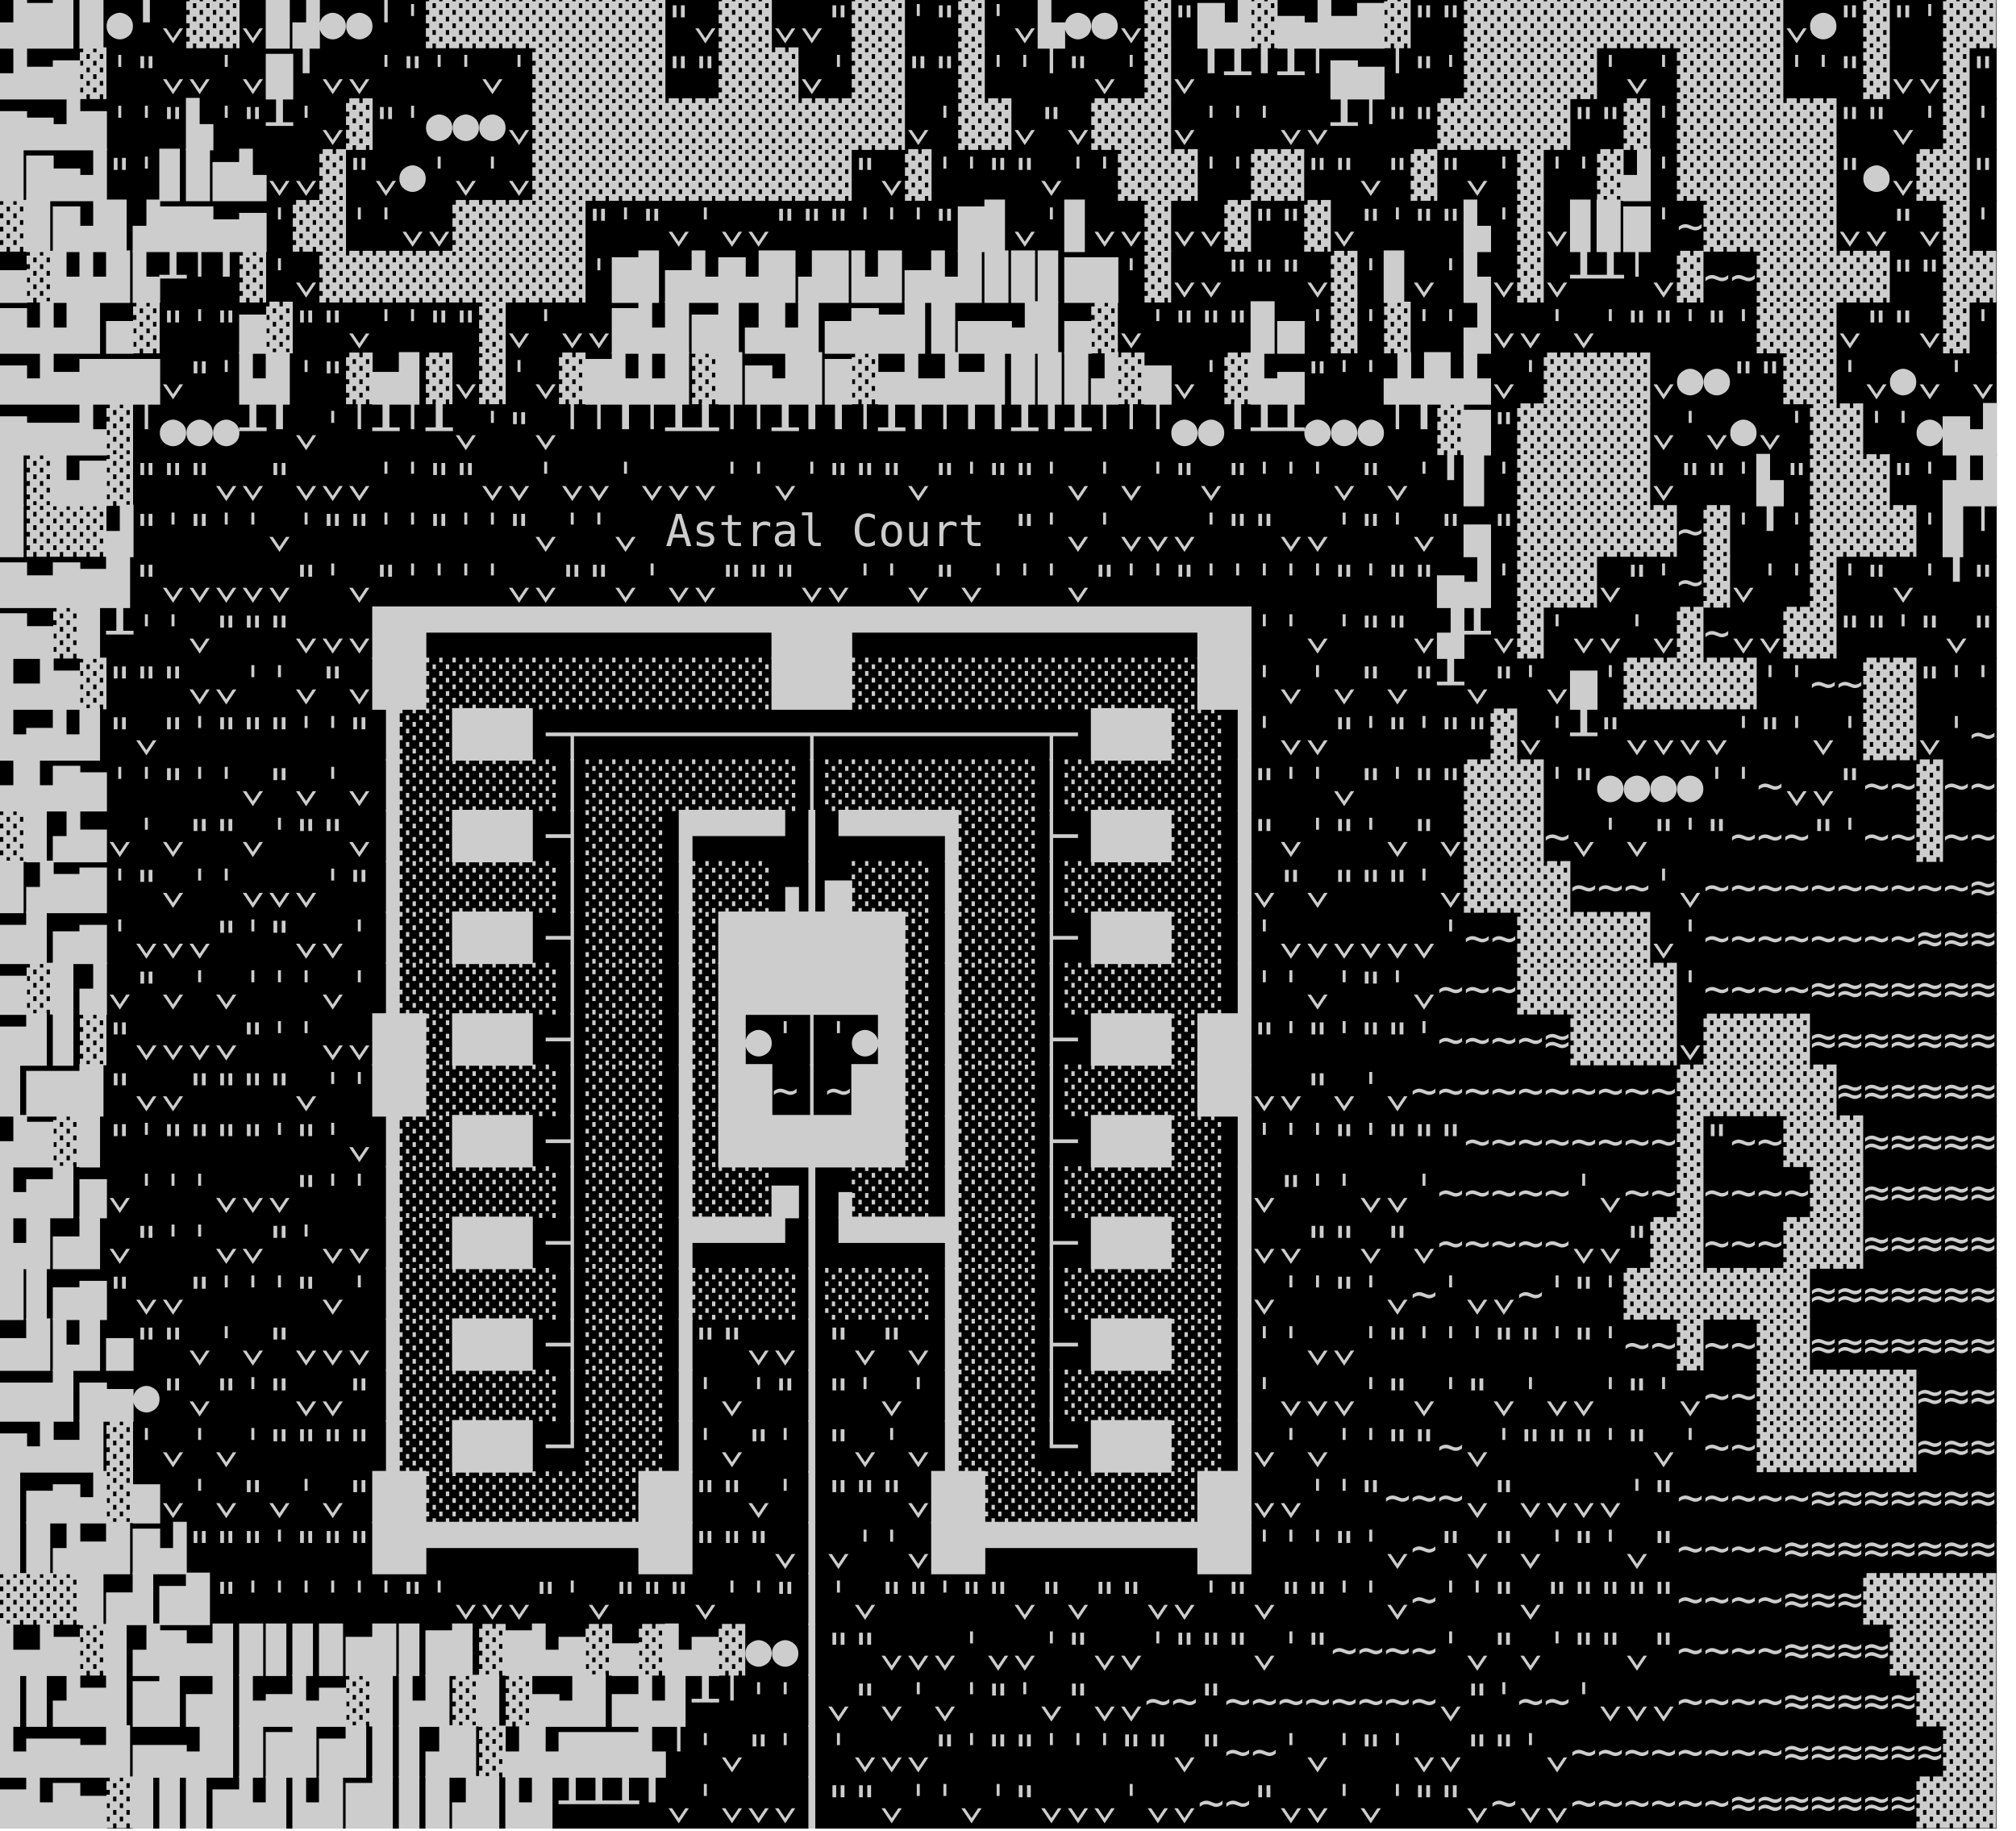
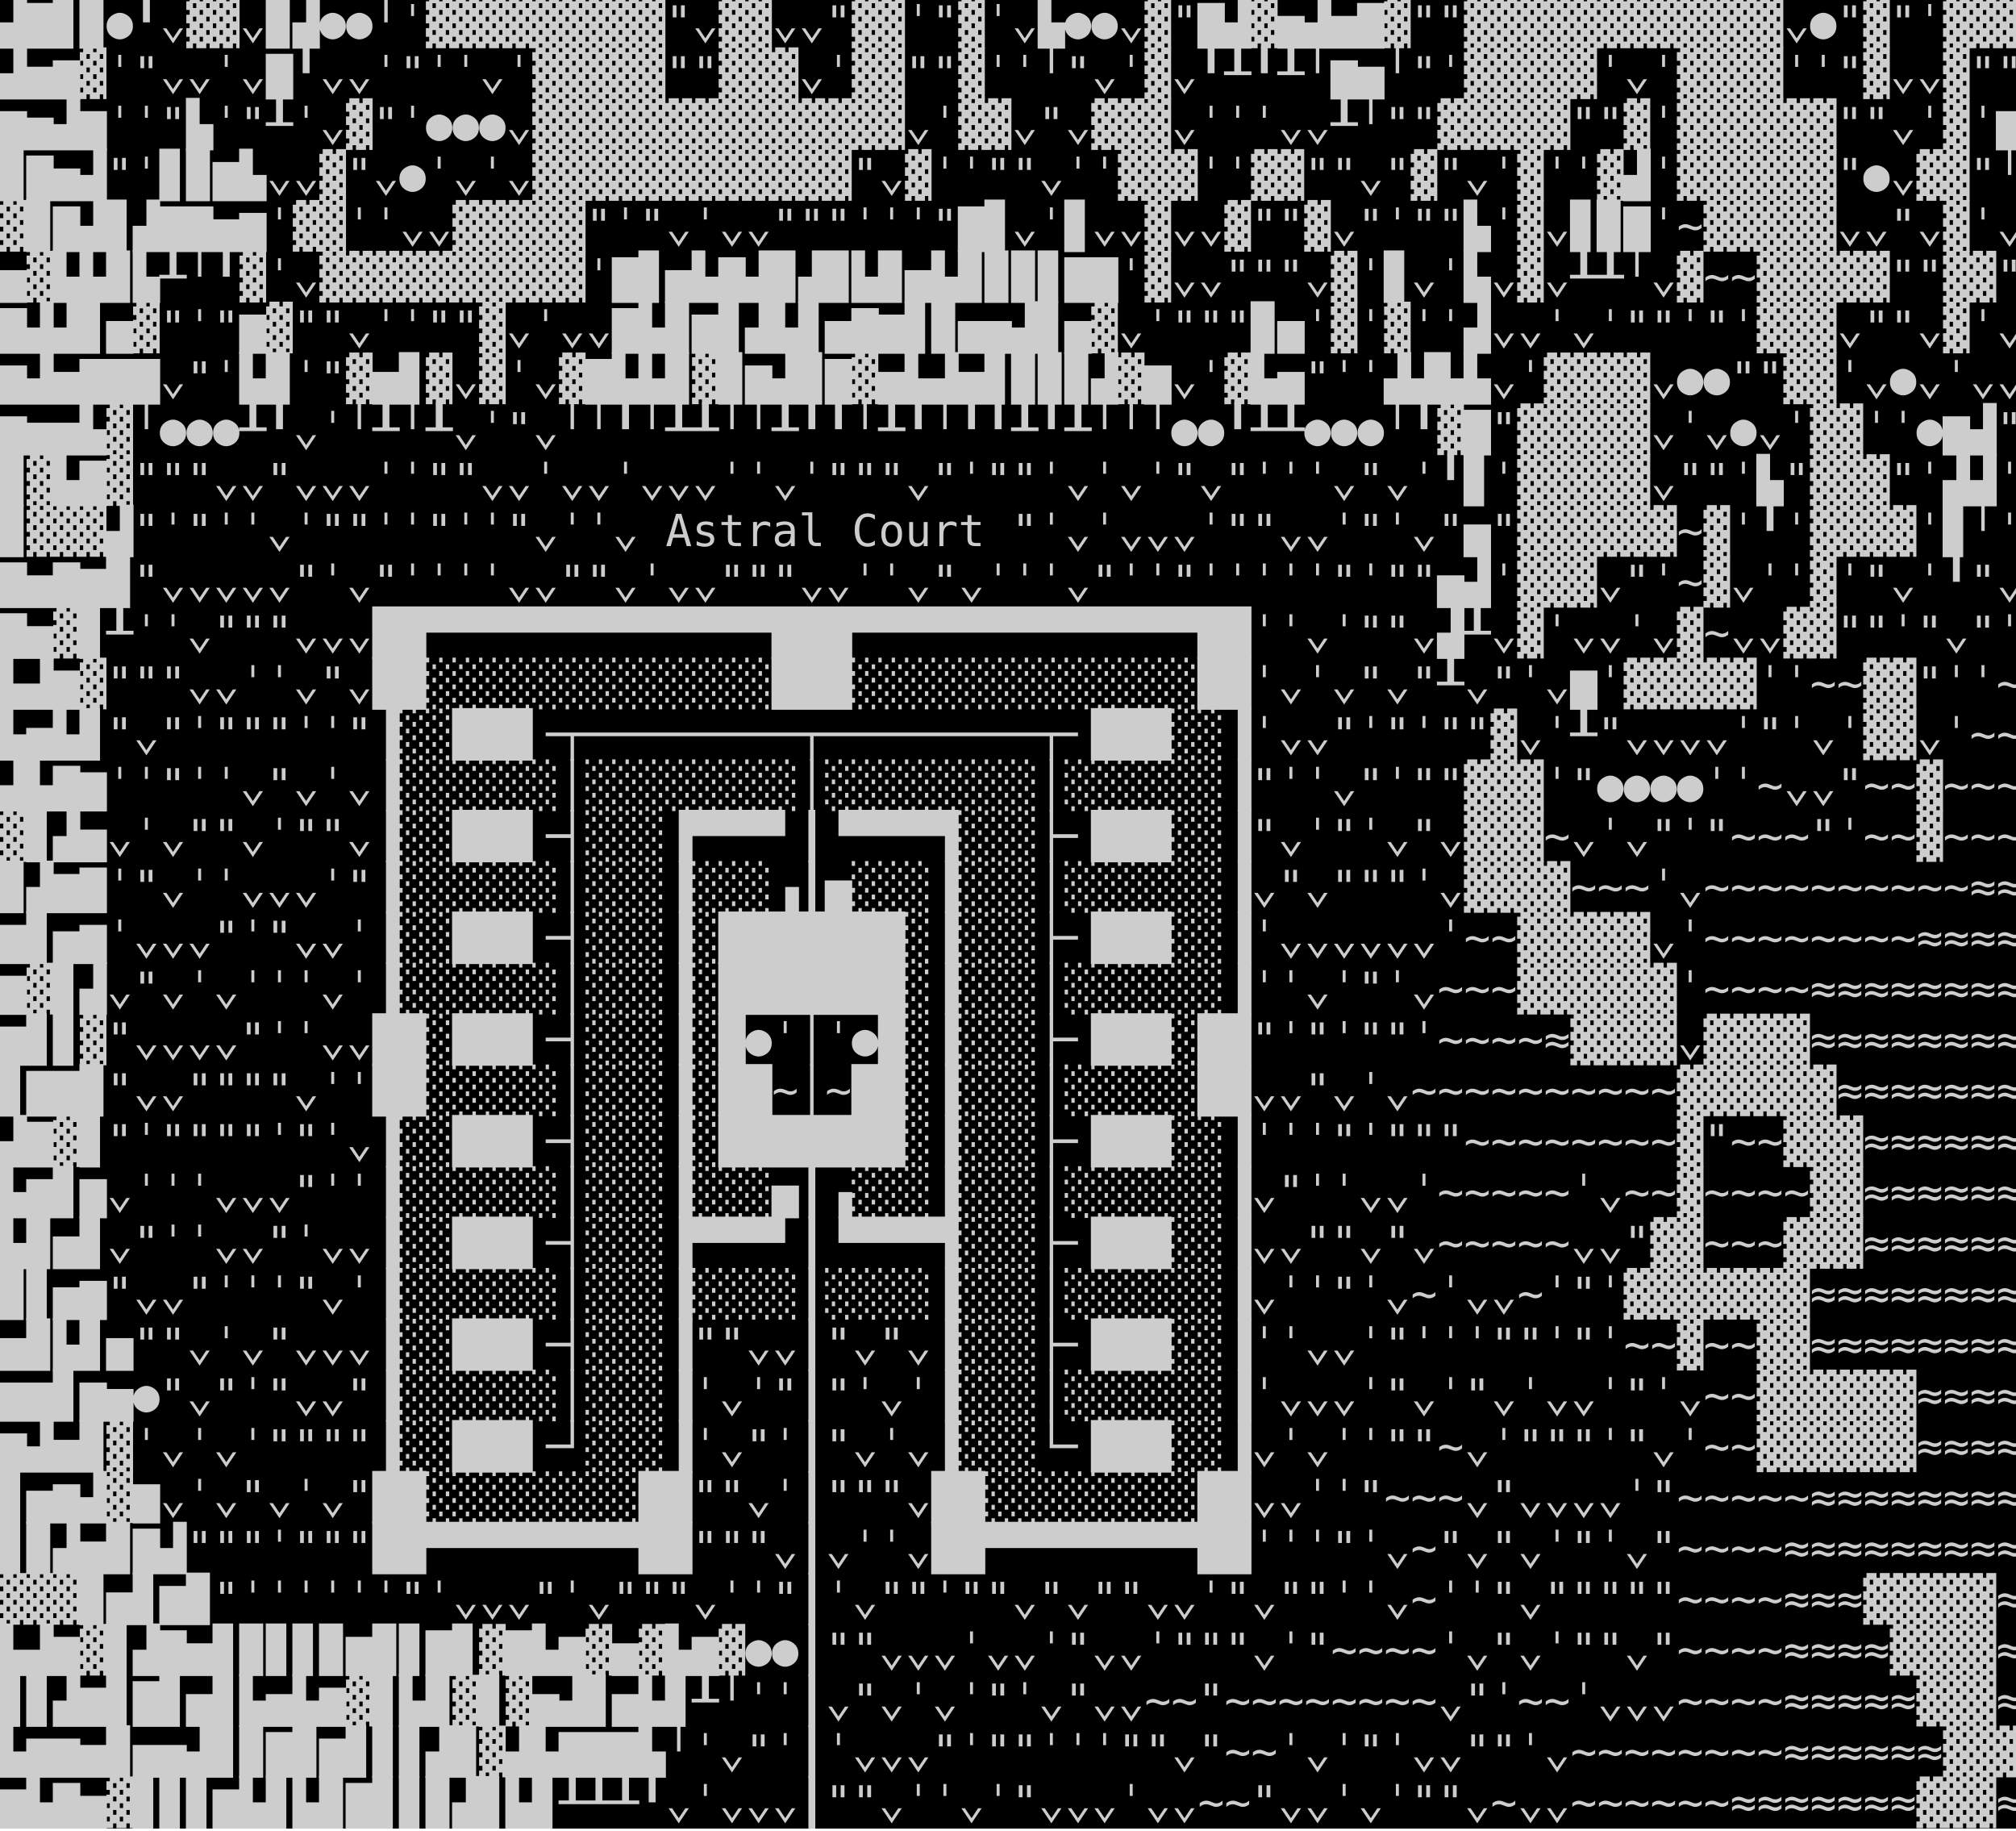
<svg xmlns="http://www.w3.org/2000/svg" version="1.1" width="456.0px" height="414.0px" viewBox="0 0 456.0 414.0" style="letter-spacing:0em;font-size:10px;font-family:'DejaVu Sans Mono';stroke:none">
-   <text y="8.5" x="0.0" style="fill:#000000">███████████████████████████████████████████████████████████████████████████</text>
- █<text y="20.0" x="0.0" style="fill:#000000">███████████████████████████████████████████████████████████████████████████</text>
- █<text y="31.5" x="0.0" style="fill:#000000">███████████████████████████████████████████████████████████████████████████</text>
- █<text y="43.0" x="0.0" style="fill:#000000">███████████████████████████████████████████████████████████████████████████</text>
- █<text y="54.5" x="0.0" style="fill:#000000">███████████████████████████████████████████████████████████████████████████</text>
- █<text y="66.0" x="0.0" style="fill:#000000">███████████████████████████████████████████████████████████████████████████</text>
- █<text y="77.5" x="0.0" style="fill:#000000">███████████████████████████████████████████████████████████████████████████</text>
- █<text y="89.0" x="0.0" style="fill:#000000">███████████████████████████████████████████████████████████████████████████</text>
- █<text y="100.5" x="0.0" style="fill:#000000">███████████████████████████████████████████████████████████████████████████</text>
- █<text y="112.0" x="0.0" style="fill:#000000">███████████████████████████████████████████████████████████████████████████</text>
- █<text y="123.5" x="0.0" style="fill:#000000">███████████████████████████████████████████████████████████████████████████</text>
- █<text y="135.0" x="0.0" style="fill:#000000">███████████████████████████████████████████████████████████████████████████</text>
- █<text y="146.5" x="0.0" style="fill:#000000">███████████████████████████████████████████████████████████████████████████</text>
- █<text y="158.0" x="0.0" style="fill:#000000">███████████████████████████████████████████████████████████████████████████</text>
- █<text y="169.5" x="0.0" style="fill:#000000">███████████████████████████████████████████████████████████████████████████</text>
- █<text y="181.0" x="0.0" style="fill:#000000">███████████████████████████████████████████████████████████████████████████</text>
- █<text y="192.5" x="0.0" style="fill:#000000">███████████████████████████████████████████████████████████████████████████</text>
- █<text y="204.0" x="0.0" style="fill:#000000">███████████████████████████████████████████████████████████████████████████</text>
- █<text y="215.5" x="0.0" style="fill:#000000">███████████████████████████████████████████████████████████████████████████</text>
- █<text y="227.0" x="0.0" style="fill:#000000">███████████████████████████████████████████████████████████████████████████</text>
- █<text y="238.5" x="0.0" style="fill:#000000">███████████████████████████████████████████████████████████████████████████</text>
- █<text y="250.0" x="0.0" style="fill:#000000">███████████████████████████████████████████████████████████████████████████</text>
- █<text y="261.5" x="0.0" style="fill:#000000">███████████████████████████████████████████████████████████████████████████</text>
- █<text y="273.0" x="0.0" style="fill:#000000">███████████████████████████████████████████████████████████████████████████</text>
- █<text y="284.5" x="0.0" style="fill:#000000">███████████████████████████████████████████████████████████████████████████</text>
- █<text y="296.0" x="0.0" style="fill:#000000">███████████████████████████████████████████████████████████████████████████</text>
- █<text y="307.5" x="0.0" style="fill:#000000">███████████████████████████████████████████████████████████████████████████</text>
- █<text y="319.0" x="0.0" style="fill:#000000">███████████████████████████████████████████████████████████████████████████</text>
- █<text y="330.5" x="0.0" style="fill:#000000">███████████████████████████████████████████████████████████████████████████</text>
- █<text y="342.0" x="0.0" style="fill:#000000">███████████████████████████████████████████████████████████████████████████</text>
- █<text y="353.5" x="0.0" style="fill:#000000">███████████████████████████████████████████████████████████████████████████</text>
- █<text y="365.0" x="0.0" style="fill:#000000">███████████████████████████████████████████████████████████████████████████</text>
- █<text y="376.5" x="0.0" style="fill:#000000">███████████████████████████████████████████████████████████████████████████</text>
- █<text y="388.0" x="0.0" style="fill:#000000">███████████████████████████████████████████████████████████████████████████</text>
- █<text y="399.5" x="0.0" style="fill:#000000">███████████████████████████████████████████████████████████████████████████</text>
- █<text y="411.0" x="0.0" style="fill:#000000">███████████████████████████████████████████████████████████████████████████</text>
- █<text y="8.5" x="0.0" style="fill:#cdcdcd">▟▇▊▉●╹⌄▓▓⌄▉▟●●╵ˈ▓▓▓▓▓▓▓▓▓"⌄▓▓⌄⌄"▓▓ˈ"▓ˈ⌄▙●●⌄▓"▇▟▓▅▟▅▇▓""▓▓▓▓▓▓▓▓▓▓▓▓⌄●"▓"ˈ▓▓</text>
- ▓<text y="20.0" x="0.0" style="fill:#cdcdcd">▟▅▆▓ˈ"⌄⌄ˈ⌄▇╹⌄⌄ˈ"ˈˈ⌄ˈ▓▓▓▓▓""▓▓▓⌄ˈ▓▓""▓ˈˈ╵"⌄ˈ▓⌄╹┸╹┸╵▆▅╵"ˈ▓▓▓▓▓ˈ⌄ˈ▓▓▓▓ˈˈ"▓⌄⌄▓"</text>
- "<text y="31.5" x="0.0" style="fill:#cdcdcd">▆▅▟▆ˈˈ"▙ˈ"┸ˈ⌄▓"ˈ●●●⌄▓▓▓▓▓▓▓▓▓▓▓▓▓▓⌄ˈ▓▓⌄"⌄▓▓▓⌄ˈˈˈ⌄⌄┸╵""▓▓▓▓▓""▓ˈ▓▓▓▓▓▓""⌄ˈ▓ˈ</text>
- ▆<text y="43.0" x="0.0" style="fill:#cdcdcd">▉▇▅▟"ˈ▊▉▆▙⌄⌄▓"⌄●ˈ⌄ˈ⌄▓▓▓▓▓▓▓▓▓▓▓▓"⌄▓ˈˈ""⌄ˈˈ▓▓▓ˈˈ▓▓""⌄"▓"⌄ˈ▓ˈˈ▓▟ˈ▓▓▓▓▓▓"●⌄▓▓"</text>
- ╵<text y="54.5" x="0.0" style="fill:#cdcdcd">▓▉▇▟▊▟▇▇▅▆ˈ▓▓ˈˈ⌄⌄▓▓▓▓▓"ˈ"⌄ˈ⌄⌄"""ˈˈˈ"▇▊⌄ˈ▊⌄⌄▓⌄⌄▓""▓⌄"ˈ""▙ˈ▓⌄▊▉▇ˈ~▓▓▓▓▓⌄⌄"⌄▓ˈ</text>
- ⌄<text y="66.0" x="0.0" style="fill:#cdcdcd">▅▓▙▙▉▙┸╵╹▓ˈ⌄▓▓▓▓▓▓▓▓▓▓ˈ▇▊▅▙▇▟▉▟▉▙▉▅▙▉▉▉▊▇▇ˈ▓⌄⌄"""⌄▓ˈ▊⌄ˈ▙⌄▓⌄┸┸╵⌄▓~~▓▓▓▓▓""▓▓</text>
- "<text y="77.5" x="0.0" style="fill:#cdcdcd">▇▟▟▊▅▓"ˈ"▆▓""⌄ˈˈ""▓⌄ˈ⌄⌄▇▙▉▆▊▟▙▊▅▇▆▊▉▅▅▟▊▅▓⌄ˈ"""▉▅ˈ▓ˈ▓ˈˈ▟⌄⌄ˈ⌄ˈ""ˈ"ˈ▓▓▓⌄""⌄▓ˈ</text>
- ⌄<text y="89.0" x="0.0" style="fill:#cdcdcd">▆▟▅▇▇▇⌄"ˈ▙▉ˈ"▓▅▊▓⌄▓ˈ⌄▓▇▙▙▉▓▉▆▟▉▇▓▅▙▟▅▊▉▉▉▟▓▆⌄ˈ▓▙▅"ˈˈ▟▟▙▙⌄ˈ▓▓▓▓⌄●●""▓▓ˈ⌄●⌄ˈ⌄</text>
- ⌄<text y="100.5" x="0.0" style="fill:#cdcdcd">▆▅▅▙▓╵●●●┸╹⌄ˈ╵┸╵┸⌄ˈ"⌄╵╵╹╵┸┸╵╵┸╹╹╵┸╹╵╹╹┸╹┸╵╵╵●●╹┸┸●●●╵╹▓▇"▓▓▓▓▓⌄ˈ⌄●⌄ˈ▓▓ˈˈ●▆▟</text>
- "<text y="112.0" x="0.0" style="fill:#cdcdcd">▉▓▙▇▓"""⌄⌄"⌄⌄⌄ˈˈ""⌄⌄ˈ⌄⌄ˈ⌄⌄⌄ˈˈ⌄ˈ"""⌄"ˈ""ˈ⌄ˈ⌄ˈ"⌄"ˈˈˈ⌄"⌄ˈ╹▊ˈ▓▓▓▓▓⌄""ˈ▙"▓▓▓"ˈ▟▟</text>
- ˈ<text y="123.5" x="0.0" style="fill:#cdcdcd">▉▓▓▓▟"ˈ"ˈˈ⌄ˈ""ˈˈ"ˈˈ"⌄ˈˈ⌄ Astral Court "ˈ⌄ˈ⌄⌄⌄ˈ""⌄⌄ˈ"ˈ⌄"▅"▓▓▓▓▓▓~▓ˈ╹ˈ▓▓▓▓ˈ▊╵</text>
- ˈ<text y="135.0" x="0.0" style="fill:#cdcdcd">▇▅▇▆▉"⌄⌄⌄⌄⌄"ˈ⌄"ˈˈˈˈ⌄⌄""⌄ˈ⌄⌄"""⌄⌄ˈˈ⌄"⌄ˈˈˈ⌄"ˈˈ"ˈˈˈˈˈ"ˈ""▅▟ˈ▓▓▓⌄"ˈ~▓⌄ˈˈ▓ˈ"⌄ˈ╹"</text>
- ⌄<text y="146.5" x="0.0" style="fill:#cdcdcd">▇▅▓▊┸ˈˈ⌄"""⌄⌄⌄██▀▀▀▀▀▀▀▀▀▀▀▀▀███▀▀▀▀▀▀▀▀▀▀▀▀▀██ˈˈ⌄ˈ""⌄▟┸⌄▓ˈ⌄⌄ˈ⌄▓~⌄⌄▓▓""ˈ"⌄"</text>
- ˈ<text y="158.0" x="0.0" style="fill:#cdcdcd">▙▟▆▓"""⌄⌄ˈˈ⌄"⌄██░░░░░░░░░░░░░███░░░░░░░░░░░░░██ˈ⌄ˈ⌄"⌄"┸⌄"ˈ⌄▆ˈ▓▓▓▓▓ˈˈ~~▓▓"ˈˈ</text>
- ~<text y="169.5" x="0.0" style="fill:#cdcdcd">▙▅▙▊"⌄"ˈ"""ˈˈ"▐░░███╶┬────────┬────────┬╴███░░▐ˈ⌄⌄"ˈ"ˈ""▓⌄ˈ┸"⌄⌄⌄⌄ˈ"ˈ⌄ˈ▓▓⌄ˈ~</text>
- ~<text y="181.0" x="0.0" style="fill:#cdcdcd">▟▙▇▆ˈˈ"ˈˈ⌄"⌄ˈ⌄▐░░░░░░│░░░░░░░░│░░░░░░░░│░░░░░░▐"ˈˈ⌄"ˈ""▓▓▓ˈ"●●●●ˈˈ~⌄⌄"~~▓~~</text>
- ~<text y="192.5" x="0.0" style="fill:#cdcdcd">▓▊▟▅⌄ˈ⌄""⌄ˈ""⌄▐░░███╶┤░░░▐▀▀▀▘┃▝▀▀▀▜░░░├╴███░░▐"⌄ˈ"ˈ⌄"⌄▓▓▓~⌄ˈ⌄"ˈ"~~~"ˈ~~▓~~</text>
- ~<text y="204.0" x="0.0" style="fill:#cdcdcd">▉▟▆▇ˈ"⌄ˈˈ⌄⌄⌄ˈ"▐░░░░░░│░░░▐░░░▗┃▅░░░▐░░░│░░░░░░▐⌄"⌄"""ˈ⌄▓▓▓▓~~~ˈ⌄~~~~~~~~~~≈</text>
- ≈<text y="215.5" x="0.0" style="fill:#cdcdcd">▆▊▅▆ˈ⌄⌄⌄"ˈ"⌄⌄ˈ▐░░███╶┤░░░▐░███████░▐░░░├╴███░░▐ˈ⌄⌄⌄⌄⌄⌄ˈ~~▓▓▓▓▓⌄ˈ~~~~~~~~≈≈≈</text>
- ≈<text y="227.0" x="0.0" style="fill:#cdcdcd">▆▓▊▟⌄"⌄ˈ⌄ˈˈˈ⌄ˈ▐░░░░░░│░░░▐░███████░▐░░░│░░░░░░▐ˈˈ⌄ˈ"ˈ⌄~~~▓▓▓▓▓▓ˈ~~~~≈≈≈≈≈≈≈</text>
- ≈<text y="238.5" x="0.0" style="fill:#cdcdcd">▆▊▊▓"⌄⌄⌄⌄"ˈˈ⌄⌄██░███╶┤░░░▐░█●ˈ│ˈ●█░▐░░░├╴███░██"ˈ"ˈ""ˈ~~~~≈▓▓▓▓⌄▓▓▓▓≈≈≈≈≈≈≈</text>
- ≈<text y="250.0" x="0.0" style="fill:#cdcdcd">▊▇▇▉"⌄⌄""""⌄ˈˈ██░░░░░│░░░▐░██~│~██░▐░░░│░░░░░██⌄⌄"⌄ˈ⌄~~~~~~~~~~▓▓▓▓▓▓≈≈≈≈≈≈</text>
- ≈<text y="261.5" x="0.0" style="fill:#cdcdcd">▟▇▓▊"ˈ""""ˈ"ˈ⌄▐░░███╶┤░░░▐░███████░▐░░░├╴███░░▐ˈˈˈ"ˈ"""~~~~~~~~▓"~~▓▓▓≈≈≈≈≈</text>
- ≈<text y="273.0" x="0.0" style="fill:#cdcdcd">▙▆▊▆⌄ˈˈˈ⌄⌄⌄"ˈˈ▐░░░░░░│░░░▐░░░▅┃▗░░░▐░░░│░░░░░░▐⌄"ˈˈ⌄⌄ˈ~~~~~ˈ⌄~~▓~~~~▓▓≈≈≈≈≈</text>
- ≈<text y="284.5" x="0.0" style="fill:#cdcdcd">▙▉▅▊⌄"ˈˈ⌄⌄"ˈ⌄⌄▐░░███╶┤░░░▐▀▀▀▘┃▝▀▀▀▜░░░├╴███░░▐⌄⌄""⌄"⌄~~~~~⌄⌄"▓▓~~~▓▓▓≈≈≈≈≈</text>
- ≈<text y="296.0" x="0.0" style="fill:#cdcdcd">▉▊▅▆"⌄⌄"ˈˈˈ"⌄ˈ▐░░░░░░│░░░▐░░░░┃░░░░▐░░░│░░░░░░▐⌄ˈˈ"ˈ⌄~ˈ⌄⌄~ˈ"ˈ▓▓▓▓▓▓▓≈≈≈≈≈≈≈</text>
- ≈<text y="307.5" x="0.0" style="fill:#cdcdcd">▅▉▙▊▅""⌄ˈ⌄"⌄⌄⌄▐░░███╶┤░░░▐""⌄⌄┃"⌄"⌄▐░░░├╴███░░▐ˈˈ⌄⌄ˈ"ˈˈˈ""ˈ"ˈ~~▓~~▓▓≈≈≈≈≈≈≈</text>
- ≈<text y="319.0" x="0.0" style="fill:#cdcdcd">▆▆▊▆▅●"⌄"ˈ"⌄⌄"▐░░░░░░│░░░▐ˈ⌄ˈ"┃"ˈ⌄ˈ▐░░░│░░░░░░▐ˈ⌄⌄⌄ˈ"⌄ˈ"⌄ˈ⌄⌄ˈ"ˈ⌄~~▓▓▓▓▓▓≈≈≈</text>
- ≈<text y="330.5" x="0.0" style="fill:#cdcdcd">▆▟▅▉▓ˈ⌄ˈ⌄ˈ""""▐░░███╶┘░░░▐ˈ⌄"ˈ┃"⌄ˈ⌄▐░░░└╴███░░▐⌄ˈ⌄ˈˈ""~⌄ˈ"""ˈ"⌄ˈ~~▓▓▓▓▓▓≈≈≈</text>
- ≈<text y="342.0" x="0.0" style="fill:#cdcdcd">▊▅▆▟▓▆⌄ˈ⌄"⌄ˈ⌄"██░░░░░░░░██""⌄ˈ┃"""⌄██░░░░░░░░██⌄⌄ˈˈ"~~~⌄"⌄⌄⌄⌄ˈ"~~~~~≈≈≈≈≈≈≈</text>
- ≈<text y="353.5" x="0.0" style="fill:#cdcdcd">▊▉▟▅▉▇▟"""ˈ"""██▀▀▀▀▀▀▀▀██"""⌄┃⌄ˈˈ⌄██▀▀▀▀▀▀▀▀██ˈˈˈ"ˈ⌄~"⌄"⌄ˈ"ˈ⌄"~~~~≈≈≈≈≈≈≈≈</text>
- ≈<text y="365.0" x="0.0" style="fill:#cdcdcd">▓▓▓▉▅▊▆▉"ˈˈˈˈˈˈ"ˈ⌄⌄⌄"ˈ⌄"""⌄ˈˈ"┃ˈ⌄""ˈ""⌄"⌄""⌄⌄ˈ"⌄""ˈˈ⌄~ˈˈ"⌄"""""~~~~≈≈≈▓▓▓▓▓</text>
- ≈<text y="376.5" x="0.0" style="fill:#cdcdcd">▙▟▆▓▊▟▇▅▊▉▊▊▉▆▉▊▇▊▓▇▙▆▓▅▓▙▆▓●●┃""⌄⌄⌄ˈ⌄⌄ˈ"⌄⌄ˈ"""⌄ˈ"~~~~ˈ⌄"⌄ˈ""⌄"~~~~≈≈≈≈▓▓▓▓</text>
- ≈<text y="388.0" x="0.0" style="fill:#cdcdcd">▊▊▟▆▊▇▊▅▊▙▅▙▆▓▊▙▉▓▊▓▅▟▊▅▙▊┸╵ˈˈ┃⌄"⌄ˈ⌄ˈ"ˈ⌄"⌄⌄~~"~~~~~~~~⌄"ˈ~~ˈ⌄⌄⌄~~~~≈≈≈≈≈▓▓▓</text>
- ≈<text y="399.5" x="0.0" style="fill:#cdcdcd">▙▆▆▅▉▅▅▟▊▉▇▉▆▊▊▊▟▉▓▟▙▇▇▇▙╵ˈ⌄"ˈ┃ˈ⌄⌄⌄"ˈ""ˈˈˈ""⌄"~~ˈ⌄ˈ"ˈ⌄⌄""ˈ⌄~~~~~~~~≈≈≈≈≈≈▓▓</text>
- ▓<text y="411.0" x="0.0" style="fill:#cdcdcd">▆▙▇▅▓▊▊▊▆▙▊▙▉▇▊▊▉▟▊▙▊┸┸┸╹⌄ˈ⌄⌄⌄┃""⌄ˈˈ⌄ˈ"⌄⌄⌄ˈ⌄⌄~~"⌄⌄ˈ⌄ˈ""⌄~⌄⌄~~~~~~≈≈≈≈≈≈≈▓▓▓</text>
- ≈</svg>
+   <text y="8.5" x="0.0" style="fill:#000000">████████████████████████████████████████████████████████████████████████████</text>
+   <text y="20.0" x="0.0" style="fill:#000000">████████████████████████████████████████████████████████████████████████████</text>
+   <text y="31.5" x="0.0" style="fill:#000000">████████████████████████████████████████████████████████████████████████████</text>
+   <text y="43.0" x="0.0" style="fill:#000000">████████████████████████████████████████████████████████████████████████████</text>
+   <text y="54.5" x="0.0" style="fill:#000000">████████████████████████████████████████████████████████████████████████████</text>
+   <text y="66.0" x="0.0" style="fill:#000000">████████████████████████████████████████████████████████████████████████████</text>
+   <text y="77.5" x="0.0" style="fill:#000000">████████████████████████████████████████████████████████████████████████████</text>
+   <text y="89.0" x="0.0" style="fill:#000000">████████████████████████████████████████████████████████████████████████████</text>
+   <text y="100.5" x="0.0" style="fill:#000000">████████████████████████████████████████████████████████████████████████████</text>
+   <text y="112.0" x="0.0" style="fill:#000000">████████████████████████████████████████████████████████████████████████████</text>
+   <text y="123.5" x="0.0" style="fill:#000000">████████████████████████████████████████████████████████████████████████████</text>
+   <text y="135.0" x="0.0" style="fill:#000000">████████████████████████████████████████████████████████████████████████████</text>
+   <text y="146.5" x="0.0" style="fill:#000000">████████████████████████████████████████████████████████████████████████████</text>
+   <text y="158.0" x="0.0" style="fill:#000000">████████████████████████████████████████████████████████████████████████████</text>
+   <text y="169.5" x="0.0" style="fill:#000000">████████████████████████████████████████████████████████████████████████████</text>
+   <text y="181.0" x="0.0" style="fill:#000000">████████████████████████████████████████████████████████████████████████████</text>
+   <text y="192.5" x="0.0" style="fill:#000000">████████████████████████████████████████████████████████████████████████████</text>
+   <text y="204.0" x="0.0" style="fill:#000000">████████████████████████████████████████████████████████████████████████████</text>
+   <text y="215.5" x="0.0" style="fill:#000000">████████████████████████████████████████████████████████████████████████████</text>
+   <text y="227.0" x="0.0" style="fill:#000000">████████████████████████████████████████████████████████████████████████████</text>
+   <text y="238.5" x="0.0" style="fill:#000000">████████████████████████████████████████████████████████████████████████████</text>
+   <text y="250.0" x="0.0" style="fill:#000000">████████████████████████████████████████████████████████████████████████████</text>
+   <text y="261.5" x="0.0" style="fill:#000000">████████████████████████████████████████████████████████████████████████████</text>
+   <text y="273.0" x="0.0" style="fill:#000000">████████████████████████████████████████████████████████████████████████████</text>
+   <text y="284.5" x="0.0" style="fill:#000000">████████████████████████████████████████████████████████████████████████████</text>
+   <text y="296.0" x="0.0" style="fill:#000000">████████████████████████████████████████████████████████████████████████████</text>
+   <text y="307.5" x="0.0" style="fill:#000000">████████████████████████████████████████████████████████████████████████████</text>
+   <text y="319.0" x="0.0" style="fill:#000000">████████████████████████████████████████████████████████████████████████████</text>
+   <text y="330.5" x="0.0" style="fill:#000000">████████████████████████████████████████████████████████████████████████████</text>
+   <text y="342.0" x="0.0" style="fill:#000000">████████████████████████████████████████████████████████████████████████████</text>
+   <text y="353.5" x="0.0" style="fill:#000000">████████████████████████████████████████████████████████████████████████████</text>
+   <text y="365.0" x="0.0" style="fill:#000000">████████████████████████████████████████████████████████████████████████████</text>
+   <text y="376.5" x="0.0" style="fill:#000000">████████████████████████████████████████████████████████████████████████████</text>
+   <text y="388.0" x="0.0" style="fill:#000000">████████████████████████████████████████████████████████████████████████████</text>
+   <text y="399.5" x="0.0" style="fill:#000000">████████████████████████████████████████████████████████████████████████████</text>
+   <text y="411.0" x="0.0" style="fill:#000000">████████████████████████████████████████████████████████████████████████████</text>
+   <text y="8.5" x="0.0" style="fill:#cdcdcd">▟▇▊▉●╹⌄▓▓⌄▉▟●●╵ˈ▓▓▓▓▓▓▓▓▓"⌄▓▓⌄⌄"▓▓ˈ"▓ˈ⌄▙●●⌄▓"▇▟▓▅▟▅▇▓""▓▓▓▓▓▓▓▓▓▓▓▓⌄●"▓"ˈ▓▓▓</text>
+   <text y="20.0" x="0.0" style="fill:#cdcdcd">▟▅▆▓ˈ"⌄⌄ˈ⌄▇╹⌄⌄ˈ"ˈˈ⌄ˈ▓▓▓▓▓""▓▓▓⌄ˈ▓▓""▓ˈˈ╵"⌄ˈ▓⌄╹┸╹┸╵▆▅╵"ˈ▓▓▓▓▓ˈ⌄ˈ▓▓▓▓ˈˈ"▓⌄⌄▓""</text>
+   <text y="31.5" x="0.0" style="fill:#cdcdcd">▆▅▟▆ˈˈ"▙ˈ"┸ˈ⌄▓"ˈ●●●⌄▓▓▓▓▓▓▓▓▓▓▓▓▓▓⌄ˈ▓▓⌄"⌄▓▓▓⌄ˈˈˈ⌄⌄┸╵""▓▓▓▓▓""▓ˈ▓▓▓▓▓▓""⌄ˈ▓ˈ▆</text>
+   <text y="43.0" x="0.0" style="fill:#cdcdcd">▉▇▅▟"ˈ▊▉▆▙⌄⌄▓"⌄●ˈ⌄ˈ⌄▓▓▓▓▓▓▓▓▓▓▓▓"⌄▓ˈˈ""⌄ˈˈ▓▓▓ˈˈ▓▓""⌄"▓"⌄ˈ▓ˈˈ▓▟ˈ▓▓▓▓▓▓"●⌄▓▓"╵</text>
+   <text y="54.5" x="0.0" style="fill:#cdcdcd">▓▉▇▟▊▟▇▇▅▆ˈ▓▓ˈˈ⌄⌄▓▓▓▓▓"ˈ"⌄ˈ⌄⌄"""ˈˈˈ"▇▊⌄ˈ▊⌄⌄▓⌄⌄▓""▓⌄"ˈ""▙ˈ▓⌄▊▉▇ˈ~▓▓▓▓▓⌄⌄"⌄▓ˈ⌄</text>
+   <text y="66.0" x="0.0" style="fill:#cdcdcd">▅▓▙▙▉▙┸╵╹▓ˈ⌄▓▓▓▓▓▓▓▓▓▓ˈ▇▊▅▙▇▟▉▟▉▙▉▅▙▉▉▉▊▇▇ˈ▓⌄⌄"""⌄▓ˈ▊⌄ˈ▙⌄▓⌄┸┸╵⌄▓~~▓▓▓▓▓""▓▓"</text>
+   <text y="77.5" x="0.0" style="fill:#cdcdcd">▇▟▟▊▅▓"ˈ"▆▓""⌄ˈˈ""▓⌄ˈ⌄⌄▇▙▉▆▊▟▙▊▅▇▆▊▉▅▅▟▊▅▓⌄ˈ"""▉▅ˈ▓ˈ▓ˈˈ▟⌄⌄ˈ⌄ˈ""ˈ"ˈ▓▓▓⌄""⌄▓ˈ⌄</text>
+   <text y="89.0" x="0.0" style="fill:#cdcdcd">▆▟▅▇▇▇⌄"ˈ▙▉ˈ"▓▅▊▓⌄▓ˈ⌄▓▇▙▙▉▓▉▆▟▉▇▓▅▙▟▅▊▉▉▉▟▓▆⌄ˈ▓▙▅"ˈˈ▟▟▙▙⌄ˈ▓▓▓▓⌄●●""▓▓ˈ⌄●⌄ˈ⌄⌄</text>
+   <text y="100.5" x="0.0" style="fill:#cdcdcd">▆▅▅▙▓╵●●●┸╹⌄ˈ╵┸╵┸⌄ˈ"⌄╵╵╹╵┸┸╵╵┸╹╹╵┸╹╵╹╹┸╹┸╵╵╵●●╹┸┸●●●╵╹▓▇"▓▓▓▓▓⌄ˈ⌄●⌄ˈ▓▓ˈˈ●▆▟"</text>
+   <text y="112.0" x="0.0" style="fill:#cdcdcd">▉▓▙▇▓"""⌄⌄"⌄⌄⌄ˈˈ""⌄⌄ˈ⌄⌄ˈ⌄⌄⌄ˈˈ⌄ˈ"""⌄"ˈ""ˈ⌄ˈ⌄ˈ"⌄"ˈˈˈ⌄"⌄ˈ╹▊ˈ▓▓▓▓▓⌄""ˈ▙"▓▓▓"ˈ▟▟ˈ</text>
+   <text y="123.5" x="0.0" style="fill:#cdcdcd">▉▓▓▓▟"ˈ"ˈˈ⌄ˈ""ˈˈ"ˈˈ"⌄ˈˈ⌄ Astral Court "ˈ⌄ˈ⌄⌄⌄ˈ""⌄⌄ˈ"ˈ⌄"▅"▓▓▓▓▓▓~▓ˈ╹ˈ▓▓▓▓ˈ▊╵ˈ</text>
+   <text y="135.0" x="0.0" style="fill:#cdcdcd">▇▅▇▆▉"⌄⌄⌄⌄⌄"ˈ⌄"ˈˈˈˈ⌄⌄""⌄ˈ⌄⌄"""⌄⌄ˈˈ⌄"⌄ˈˈˈ⌄"ˈˈ"ˈˈˈˈˈ"ˈ""▅▟ˈ▓▓▓⌄"ˈ~▓⌄ˈˈ▓ˈ"⌄ˈ╹"⌄</text>
+   <text y="146.5" x="0.0" style="fill:#cdcdcd">▇▅▓▊┸ˈˈ⌄"""⌄⌄⌄██▀▀▀▀▀▀▀▀▀▀▀▀▀███▀▀▀▀▀▀▀▀▀▀▀▀▀██ˈˈ⌄ˈ""⌄▟┸⌄▓ˈ⌄⌄ˈ⌄▓~⌄⌄▓▓""ˈ"⌄"ˈ</text>
+   <text y="158.0" x="0.0" style="fill:#cdcdcd">▙▟▆▓"""⌄⌄ˈˈ⌄"⌄██░░░░░░░░░░░░░███░░░░░░░░░░░░░██ˈ⌄ˈ⌄"⌄"┸⌄"ˈ⌄▆ˈ▓▓▓▓▓ˈˈ~~▓▓"ˈˈ~</text>
+   <text y="169.5" x="0.0" style="fill:#cdcdcd">▙▅▙▊"⌄"ˈ"""ˈˈ"▐░░███╶┬────────┬────────┬╴███░░▐ˈ⌄⌄"ˈ"ˈ""▓⌄ˈ┸"⌄⌄⌄⌄ˈ"ˈ⌄ˈ▓▓⌄ˈ~~</text>
+   <text y="181.0" x="0.0" style="fill:#cdcdcd">▟▙▇▆ˈˈ"ˈˈ⌄"⌄ˈ⌄▐░░░░░░│░░░░░░░░│░░░░░░░░│░░░░░░▐"ˈˈ⌄"ˈ""▓▓▓ˈ"●●●●ˈˈ~⌄⌄"~~▓~~~</text>
+   <text y="192.5" x="0.0" style="fill:#cdcdcd">▓▊▟▅⌄ˈ⌄""⌄ˈ""⌄▐░░███╶┤░░░▐▀▀▀▘┃▝▀▀▀▜░░░├╴███░░▐"⌄ˈ"ˈ⌄"⌄▓▓▓~⌄ˈ⌄"ˈ"~~~"ˈ~~▓~~~</text>
+   <text y="204.0" x="0.0" style="fill:#cdcdcd">▉▟▆▇ˈ"⌄ˈˈ⌄⌄⌄ˈ"▐░░░░░░│░░░▐░░░▗┃▅░░░▐░░░│░░░░░░▐⌄"⌄"""ˈ⌄▓▓▓▓~~~ˈ⌄~~~~~~~~~~≈≈</text>
+   <text y="215.5" x="0.0" style="fill:#cdcdcd">▆▊▅▆ˈ⌄⌄⌄"ˈ"⌄⌄ˈ▐░░███╶┤░░░▐░███████░▐░░░├╴███░░▐ˈ⌄⌄⌄⌄⌄⌄ˈ~~▓▓▓▓▓⌄ˈ~~~~~~~~≈≈≈≈</text>
+   <text y="227.0" x="0.0" style="fill:#cdcdcd">▆▓▊▟⌄"⌄ˈ⌄ˈˈˈ⌄ˈ▐░░░░░░│░░░▐░███████░▐░░░│░░░░░░▐ˈˈ⌄ˈ"ˈ⌄~~~▓▓▓▓▓▓ˈ~~~~≈≈≈≈≈≈≈≈</text>
+   <text y="238.5" x="0.0" style="fill:#cdcdcd">▆▊▊▓"⌄⌄⌄⌄"ˈˈ⌄⌄██░███╶┤░░░▐░█●ˈ│ˈ●█░▐░░░├╴███░██"ˈ"ˈ""ˈ~~~~≈▓▓▓▓⌄▓▓▓▓≈≈≈≈≈≈≈≈</text>
+   <text y="250.0" x="0.0" style="fill:#cdcdcd">▊▇▇▉"⌄⌄""""⌄ˈˈ██░░░░░│░░░▐░██~│~██░▐░░░│░░░░░██⌄⌄"⌄ˈ⌄~~~~~~~~~~▓▓▓▓▓▓≈≈≈≈≈≈≈</text>
+   <text y="261.5" x="0.0" style="fill:#cdcdcd">▟▇▓▊"ˈ""""ˈ"ˈ⌄▐░░███╶┤░░░▐░███████░▐░░░├╴███░░▐ˈˈˈ"ˈ"""~~~~~~~~▓"~~▓▓▓≈≈≈≈≈≈</text>
+   <text y="273.0" x="0.0" style="fill:#cdcdcd">▙▆▊▆⌄ˈˈˈ⌄⌄⌄"ˈˈ▐░░░░░░│░░░▐░░░▅┃▗░░░▐░░░│░░░░░░▐⌄"ˈˈ⌄⌄ˈ~~~~~ˈ⌄~~▓~~~~▓▓≈≈≈≈≈≈</text>
+   <text y="284.5" x="0.0" style="fill:#cdcdcd">▙▉▅▊⌄"ˈˈ⌄⌄"ˈ⌄⌄▐░░███╶┤░░░▐▀▀▀▘┃▝▀▀▀▜░░░├╴███░░▐⌄⌄""⌄"⌄~~~~~⌄⌄"▓▓~~~▓▓▓≈≈≈≈≈≈</text>
+   <text y="296.0" x="0.0" style="fill:#cdcdcd">▉▊▅▆"⌄⌄"ˈˈˈ"⌄ˈ▐░░░░░░│░░░▐░░░░┃░░░░▐░░░│░░░░░░▐⌄ˈˈ"ˈ⌄~ˈ⌄⌄~ˈ"ˈ▓▓▓▓▓▓▓≈≈≈≈≈≈≈≈</text>
+   <text y="307.5" x="0.0" style="fill:#cdcdcd">▅▉▙▊▅""⌄ˈ⌄"⌄⌄⌄▐░░███╶┤░░░▐""⌄⌄┃"⌄"⌄▐░░░├╴███░░▐ˈˈ⌄⌄ˈ"ˈˈˈ""ˈ"ˈ~~▓~~▓▓≈≈≈≈≈≈≈≈</text>
+   <text y="319.0" x="0.0" style="fill:#cdcdcd">▆▆▊▆▅●"⌄"ˈ"⌄⌄"▐░░░░░░│░░░▐ˈ⌄ˈ"┃"ˈ⌄ˈ▐░░░│░░░░░░▐ˈ⌄⌄⌄ˈ"⌄ˈ"⌄ˈ⌄⌄ˈ"ˈ⌄~~▓▓▓▓▓▓≈≈≈≈</text>
+   <text y="330.5" x="0.0" style="fill:#cdcdcd">▆▟▅▉▓ˈ⌄ˈ⌄ˈ""""▐░░███╶┘░░░▐ˈ⌄"ˈ┃"⌄ˈ⌄▐░░░└╴███░░▐⌄ˈ⌄ˈˈ""~⌄ˈ"""ˈ"⌄ˈ~~▓▓▓▓▓▓≈≈≈≈</text>
+   <text y="342.0" x="0.0" style="fill:#cdcdcd">▊▅▆▟▓▆⌄ˈ⌄"⌄ˈ⌄"██░░░░░░░░██""⌄ˈ┃"""⌄██░░░░░░░░██⌄⌄ˈˈ"~~~⌄"⌄⌄⌄⌄ˈ"~~~~~≈≈≈≈≈≈≈≈</text>
+   <text y="353.5" x="0.0" style="fill:#cdcdcd">▊▉▟▅▉▇▟"""ˈ"""██▀▀▀▀▀▀▀▀██"""⌄┃⌄ˈˈ⌄██▀▀▀▀▀▀▀▀██ˈˈˈ"ˈ⌄~"⌄"⌄ˈ"ˈ⌄"~~~~≈≈≈≈≈≈≈≈≈</text>
+   <text y="365.0" x="0.0" style="fill:#cdcdcd">▓▓▓▉▅▊▆▉"ˈˈˈˈˈˈ"ˈ⌄⌄⌄"ˈ⌄"""⌄ˈˈ"┃ˈ⌄""ˈ""⌄"⌄""⌄⌄ˈ"⌄""ˈˈ⌄~ˈˈ"⌄"""""~~~~≈≈≈▓▓▓▓▓≈</text>
+   <text y="376.5" x="0.0" style="fill:#cdcdcd">▙▟▆▓▊▟▇▅▊▉▊▊▉▆▉▊▇▊▓▇▙▆▓▅▓▙▆▓●●┃""⌄⌄⌄ˈ⌄⌄ˈ"⌄⌄ˈ"""⌄ˈ"~~~~ˈ⌄"⌄ˈ""⌄"~~~~≈≈≈≈▓▓▓▓≈</text>
+   <text y="388.0" x="0.0" style="fill:#cdcdcd">▊▊▟▆▊▇▊▅▊▙▅▙▆▓▊▙▉▓▊▓▅▟▊▅▙▊┸╵ˈˈ┃⌄"⌄ˈ⌄ˈ"ˈ⌄"⌄⌄~~"~~~~~~~~⌄"ˈ~~ˈ⌄⌄⌄~~~~≈≈≈≈≈▓▓▓≈</text>
+   <text y="399.5" x="0.0" style="fill:#cdcdcd">▙▆▆▅▉▅▅▟▊▉▇▉▆▊▊▊▟▉▓▟▙▇▇▇▙╵ˈ⌄"ˈ┃ˈ⌄⌄⌄"ˈ""ˈˈˈ""⌄"~~ˈ⌄ˈ"ˈ⌄⌄""ˈ⌄~~~~~~~~≈≈≈≈≈≈▓▓▓</text>
+   <text y="411.0" x="0.0" style="fill:#cdcdcd">▆▙▇▅▓▊▊▊▆▙▊▙▉▇▊▊▉▟▊▙▊┸┸┸╹⌄ˈ⌄⌄⌄┃""⌄ˈˈ⌄ˈ"⌄⌄⌄ˈ⌄⌄~~"⌄⌄ˈ⌄ˈ""⌄~⌄⌄~~~~~~≈≈≈≈≈≈≈▓▓▓≈</text>
+ </svg>
